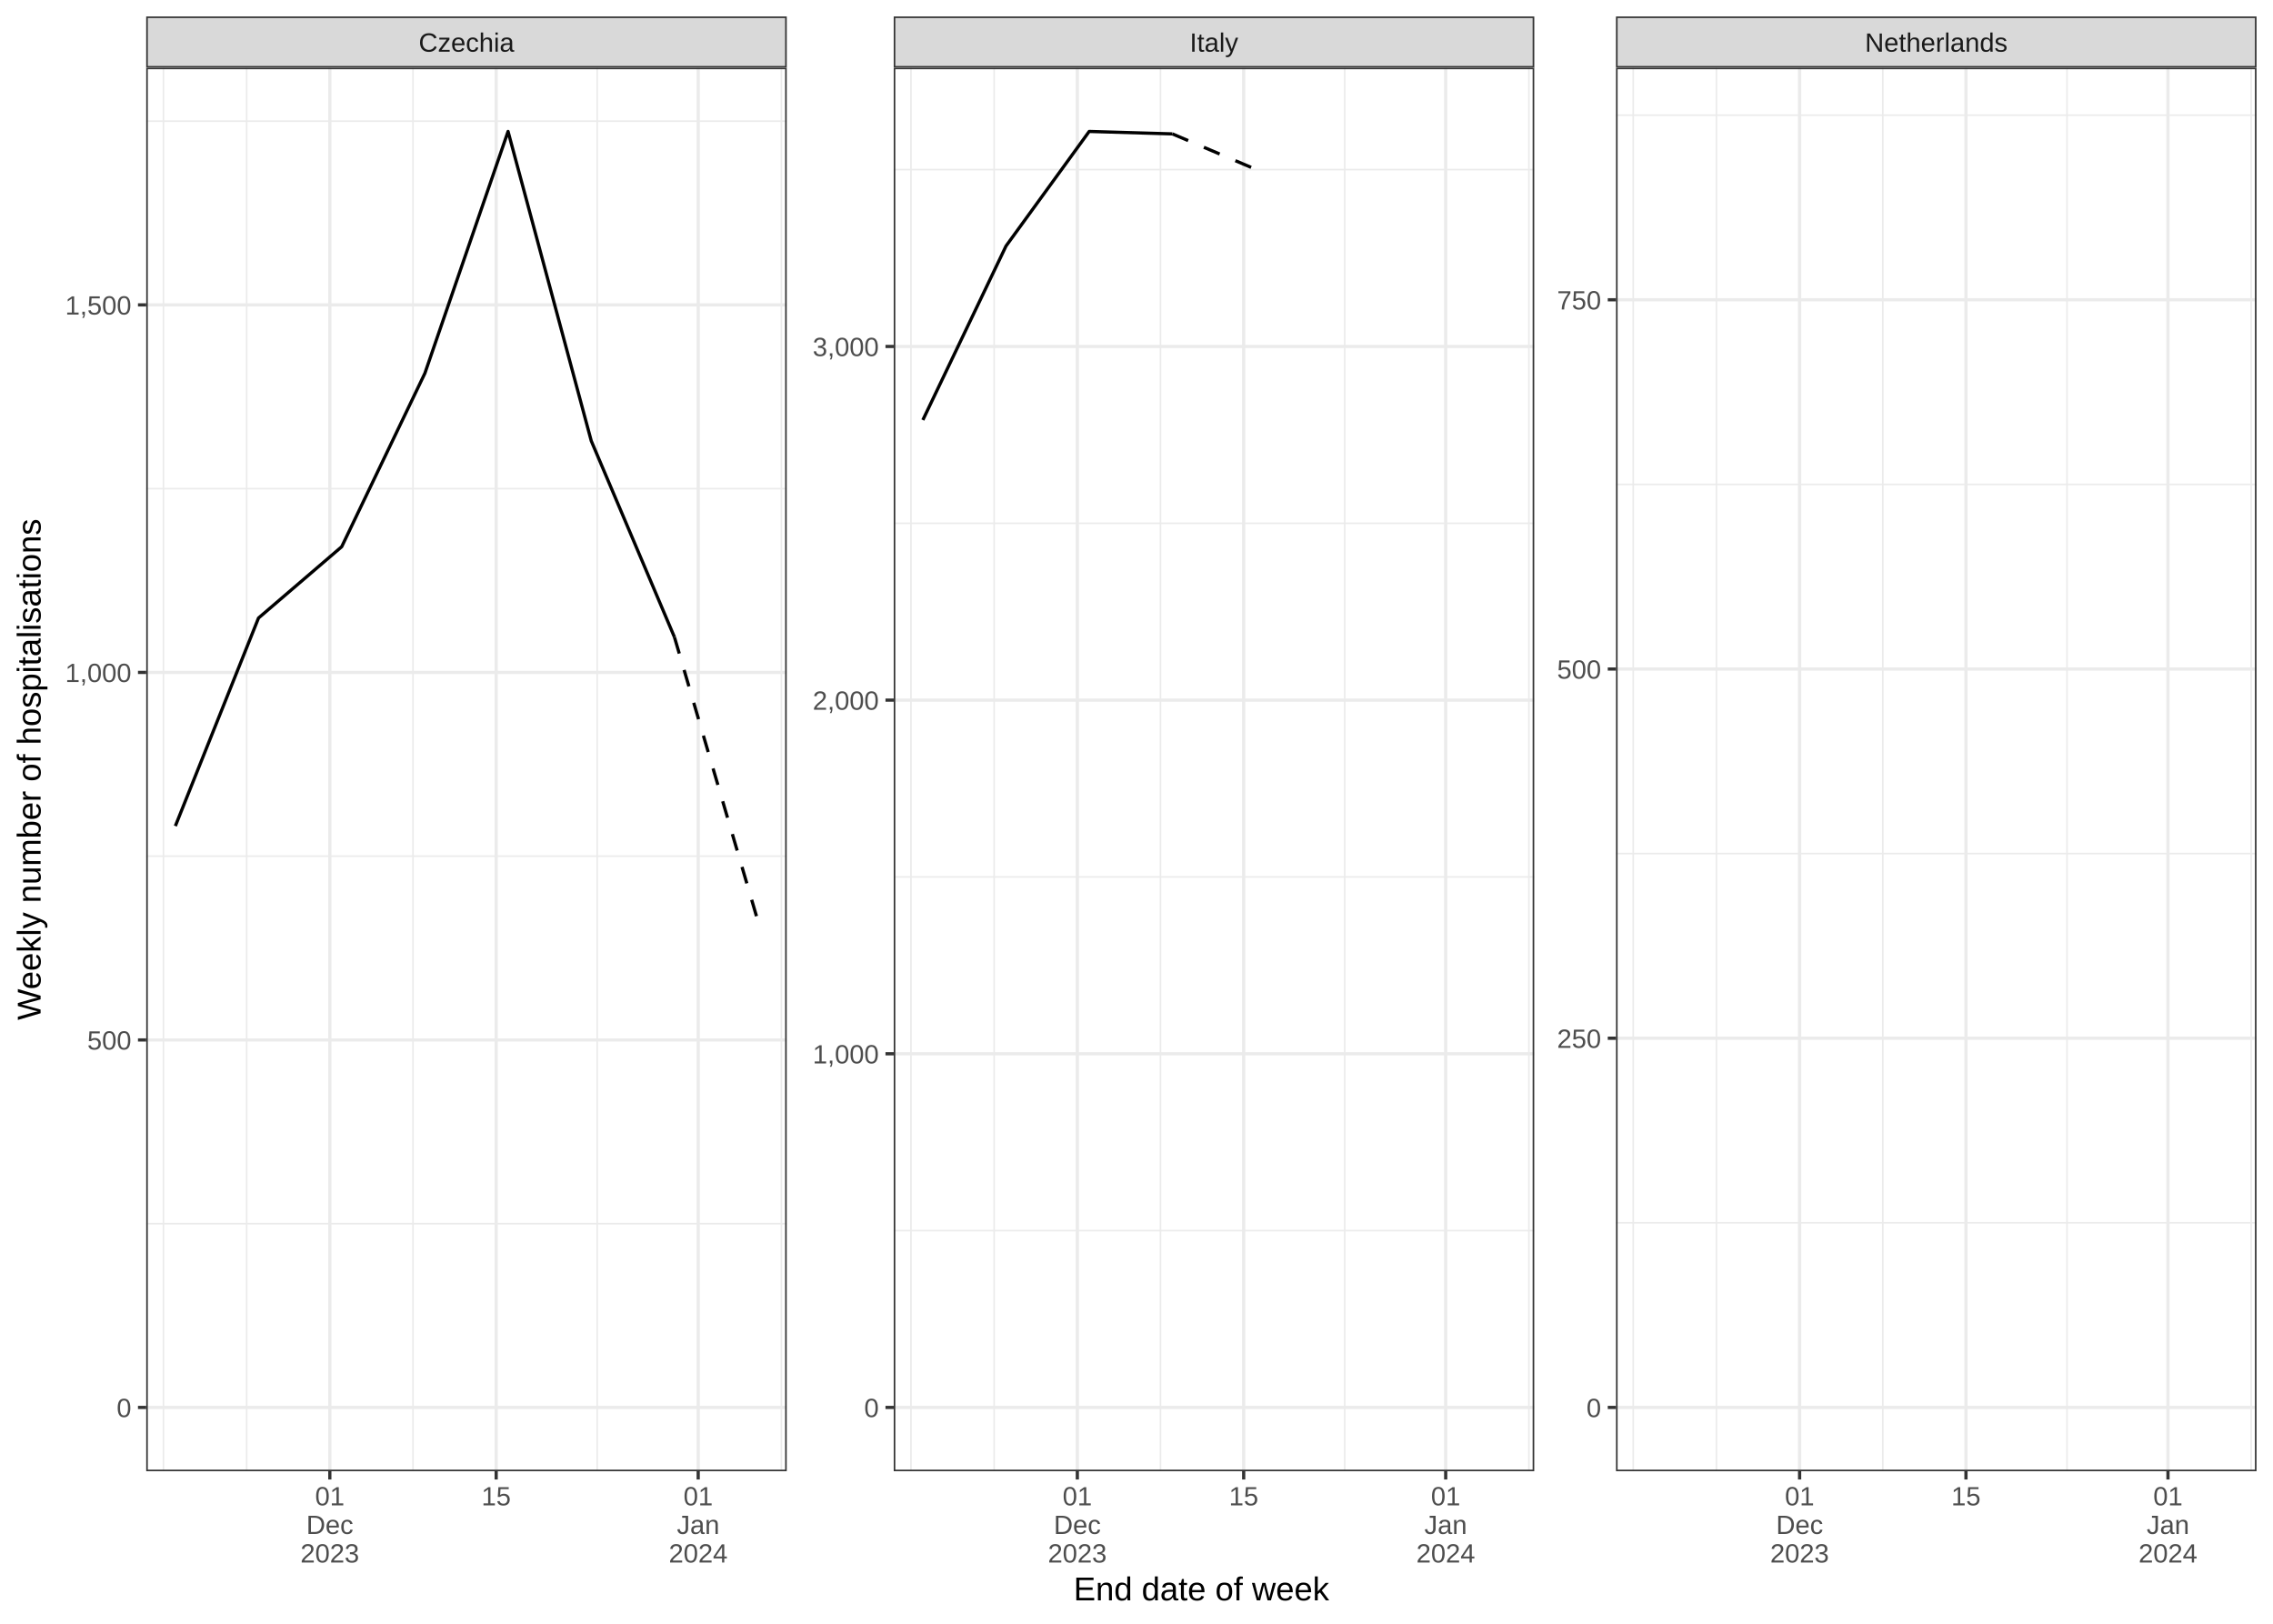
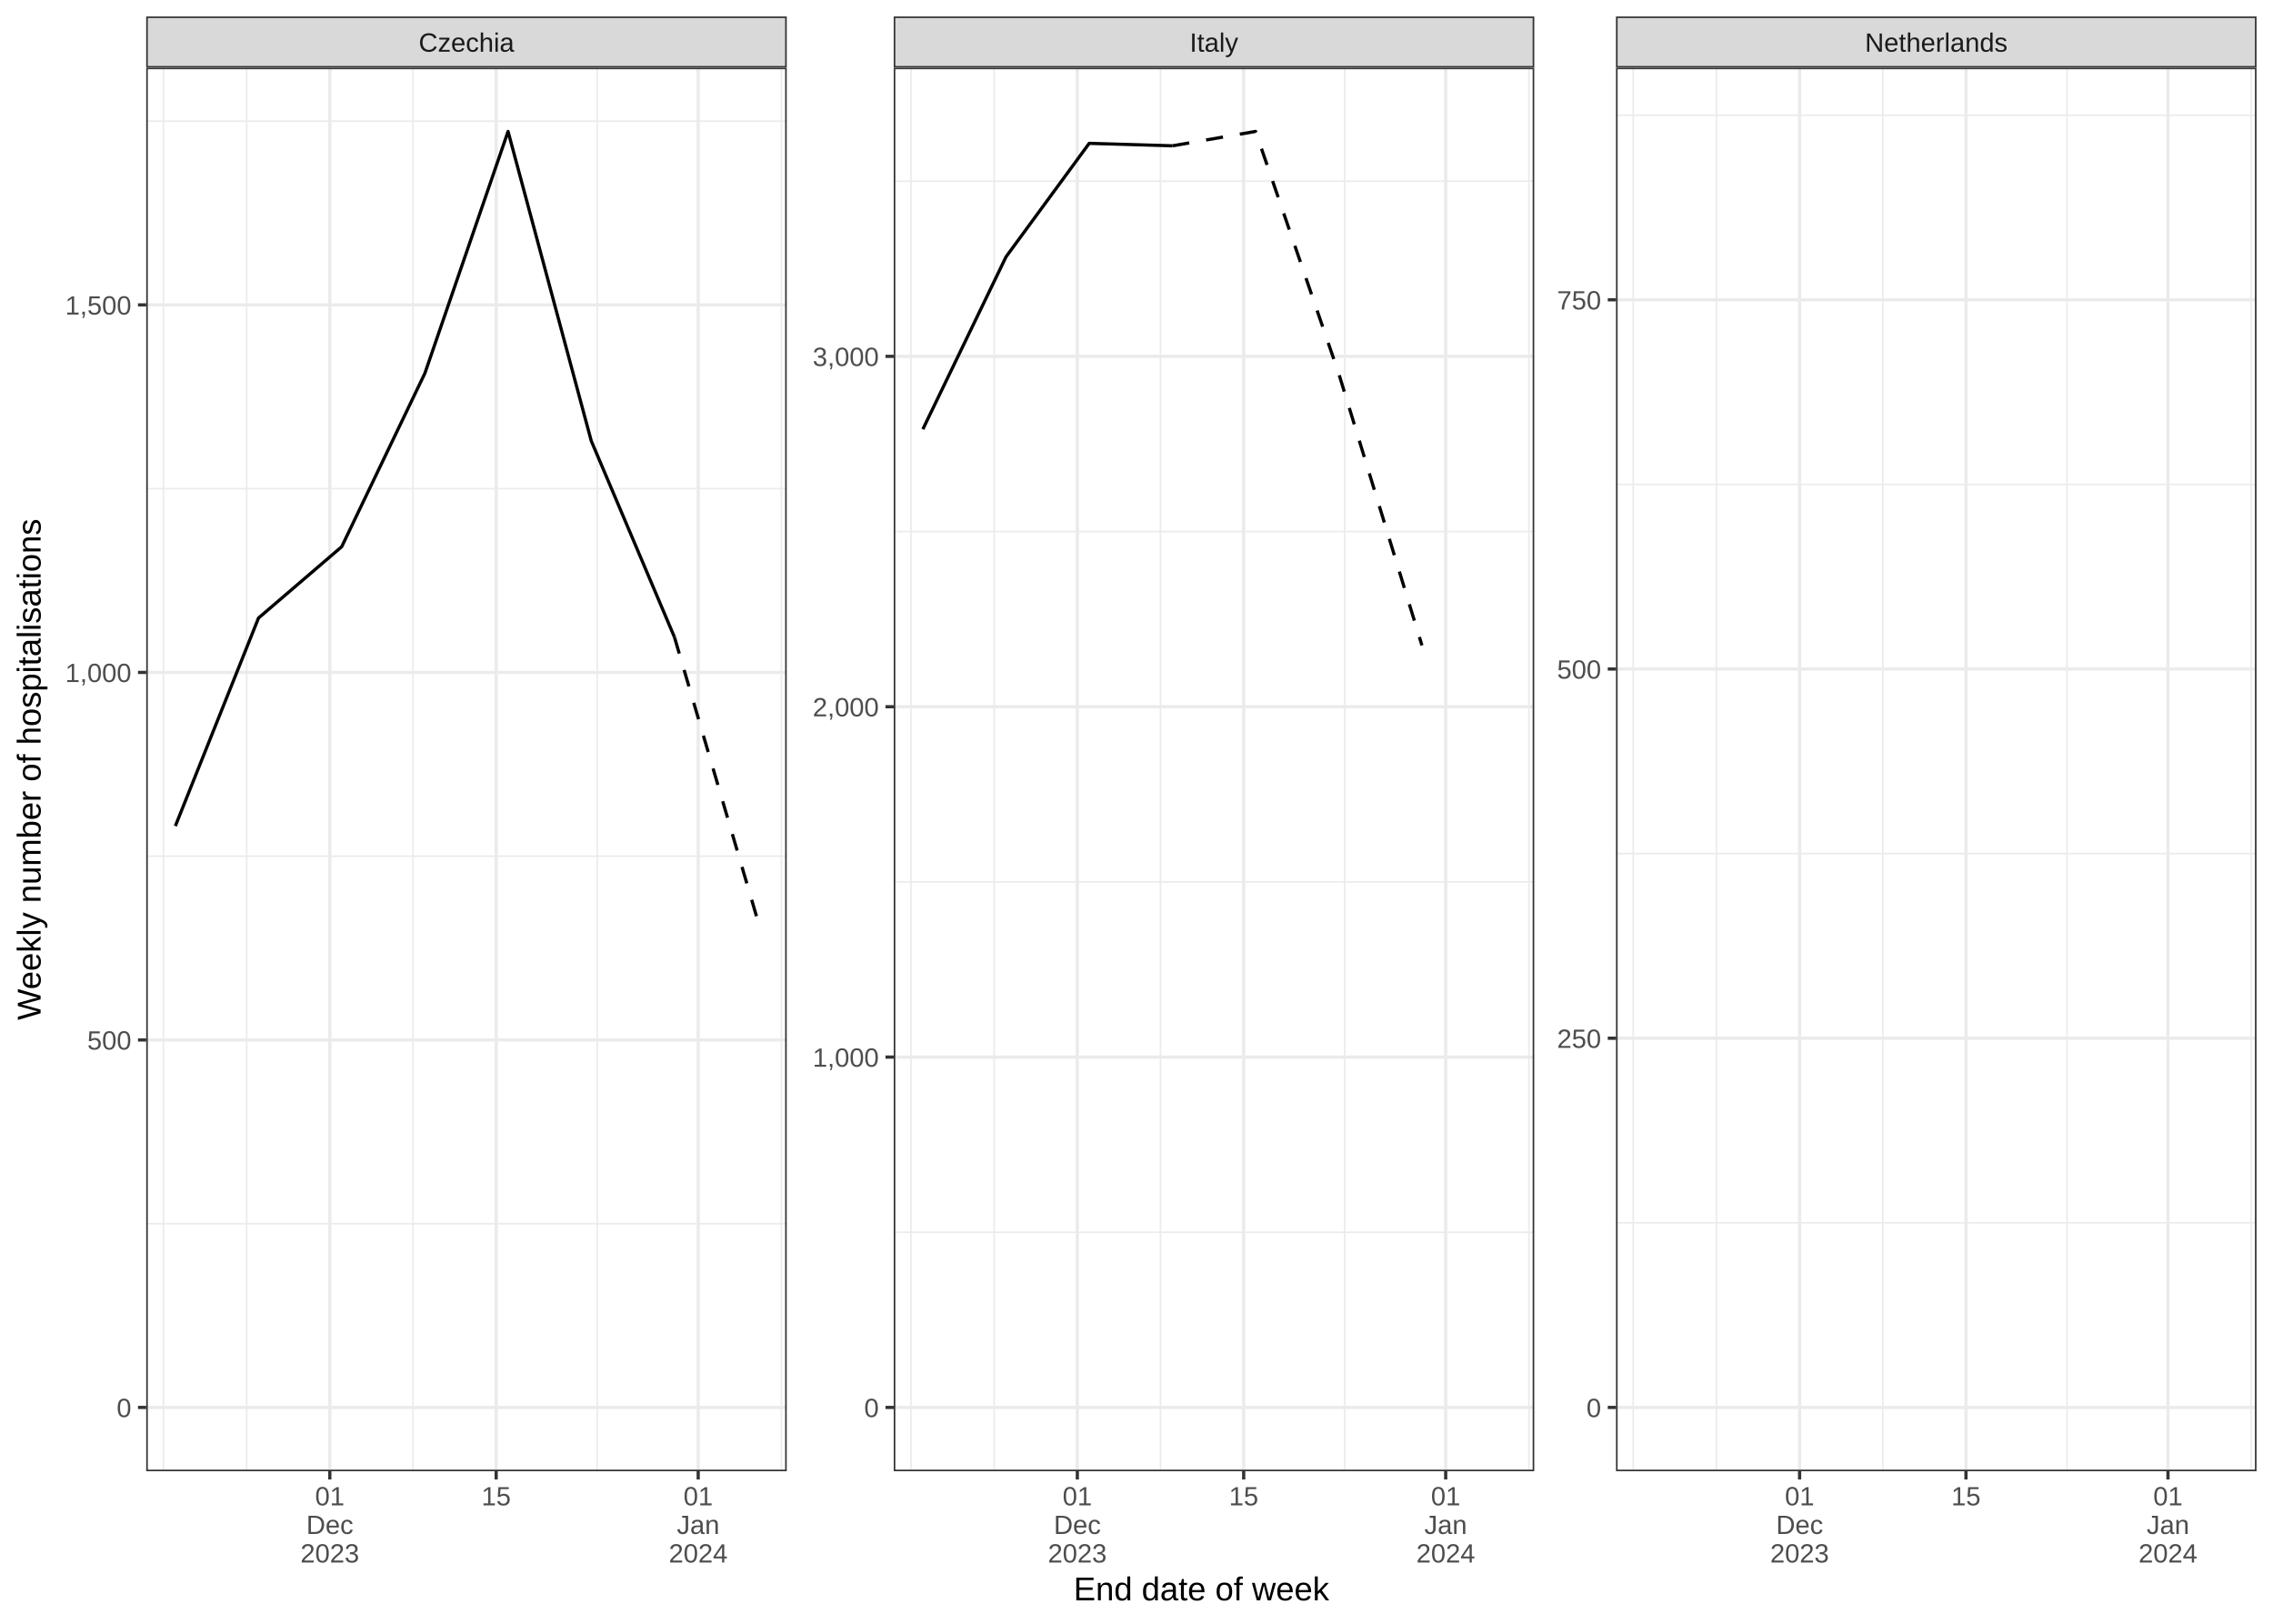
<svg xmlns="http://www.w3.org/2000/svg" class="svglite" width="756.00pt" height="540.00pt" viewBox="0 0 756.00 540.00">
  <defs>
    <style type="text/css">
    .svglite line, .svglite polyline, .svglite polygon, .svglite path, .svglite rect, .svglite circle {
      fill: none;
      stroke: #000000;
      stroke-linecap: round;
      stroke-linejoin: round;
      stroke-miterlimit: 10.00;
    }
    .svglite text {
      white-space: pre;
    }
  </style>
  </defs>
  <rect width="100%" height="100%" style="stroke: none; fill: #FFFFFF;" />
  <defs>
    <clipPath id="cpMC4wMHw3NTYuMDB8MC4wMHw1NDAuMDA=">
      <rect x="0.00" y="0.00" width="756.00" height="540.00" />
    </clipPath>
  </defs>
  <g clip-path="url(#cpMC4wMHw3NTYuMDB8MC4wMHw1NDAuMDA=)">
    <rect x="0.00" y="0.00" width="756.00" height="540.00" style="stroke-width: 1.07; stroke: #FFFFFF; fill: #FFFFFF;" />
  </g>
  <defs>
    <clipPath id="cpNDguNjN8MjYxLjY3fDIyLjQ5fDQ4OS4yOQ==">
      <rect x="48.63" y="22.49" width="213.04" height="466.80" />
    </clipPath>
  </defs>
  <g clip-path="url(#cpNDguNjN8MjYxLjY3fDIyLjQ5fDQ4OS4yOQ==)">
    <rect x="48.63" y="22.49" width="213.04" height="466.80" style="stroke-width: 1.07; stroke: none; fill: #FFFFFF;" />
    <polyline points="48.63,406.96 261.67,406.96 " style="stroke-width: 0.53; stroke: #EBEBEB; stroke-linecap: butt;" />
    <polyline points="48.63,284.73 261.67,284.73 " style="stroke-width: 0.53; stroke: #EBEBEB; stroke-linecap: butt;" />
    <polyline points="48.63,162.51 261.67,162.51 " style="stroke-width: 0.53; stroke: #EBEBEB; stroke-linecap: butt;" />
    <polyline points="48.63,40.29 261.67,40.29 " style="stroke-width: 0.53; stroke: #EBEBEB; stroke-linecap: butt;" />
    <polyline points="54.36,489.29 54.36,22.49 " style="stroke-width: 0.53; stroke: #EBEBEB; stroke-linecap: butt;" />
    <polyline points="82.03,489.29 82.03,22.49 " style="stroke-width: 0.53; stroke: #EBEBEB; stroke-linecap: butt;" />
    <polyline points="137.36,489.29 137.36,22.49 " style="stroke-width: 0.53; stroke: #EBEBEB; stroke-linecap: butt;" />
    <polyline points="198.63,489.29 198.63,22.49 " style="stroke-width: 0.53; stroke: #EBEBEB; stroke-linecap: butt;" />
    <polyline points="259.89,489.29 259.89,22.49 " style="stroke-width: 0.53; stroke: #EBEBEB; stroke-linecap: butt;" />
    <polyline points="48.63,468.07 261.67,468.07 " style="stroke-width: 1.07; stroke: #EBEBEB; stroke-linecap: butt;" />
    <polyline points="48.63,345.85 261.67,345.85 " style="stroke-width: 1.07; stroke: #EBEBEB; stroke-linecap: butt;" />
    <polyline points="48.63,223.62 261.67,223.62 " style="stroke-width: 1.07; stroke: #EBEBEB; stroke-linecap: butt;" />
    <polyline points="48.63,101.40 261.67,101.40 " style="stroke-width: 1.07; stroke: #EBEBEB; stroke-linecap: butt;" />
    <polyline points="109.70,489.29 109.70,22.49 " style="stroke-width: 1.07; stroke: #EBEBEB; stroke-linecap: butt;" />
    <polyline points="165.03,489.29 165.03,22.49 " style="stroke-width: 1.07; stroke: #EBEBEB; stroke-linecap: butt;" />
    <polyline points="232.22,489.29 232.22,22.49 " style="stroke-width: 1.07; stroke: #EBEBEB; stroke-linecap: butt;" />
    <polyline points="58.32,274.71 85.98,205.53 113.65,181.82 141.32,124.13 168.98,43.71 196.65,146.62 224.32,211.89 " style="stroke-width: 1.07; stroke-linecap: butt;" />
    <polyline points="224.32,211.89 251.99,306.00 " style="stroke-width: 1.07; stroke-dasharray: 5.69,5.69; stroke-linecap: butt;" />
    <rect x="48.63" y="22.49" width="213.04" height="466.80" style="stroke-width: 1.07; stroke: #333333;" />
  </g>
  <g clip-path="url(#cpMC4wMHw3NTYuMDB8MC4wMHw1NDAuMDA=)">
</g>
  <defs>
    <clipPath id="cpMjk3LjI1fDUxMC4yOXwyMi40OXw0ODkuMjk=">
      <rect x="297.25" y="22.49" width="213.04" height="466.80" />
    </clipPath>
  </defs>
  <g clip-path="url(#cpMjk3LjI1fDUxMC4yOXwyMi40OXw0ODkuMjk=)">
    <rect x="297.25" y="22.49" width="213.04" height="466.80" style="stroke-width: 1.07; stroke: none; fill: #FFFFFF;" />
-     <polyline points="297.25,409.26 510.29,409.26 " style="stroke-width: 0.53; stroke: #EBEBEB; stroke-linecap: butt;" />
-     <polyline points="297.25,291.64 510.29,291.64 " style="stroke-width: 0.53; stroke: #EBEBEB; stroke-linecap: butt;" />
-     <polyline points="297.25,174.03 510.29,174.03 " style="stroke-width: 0.53; stroke: #EBEBEB; stroke-linecap: butt;" />
-     <polyline points="297.25,56.41 510.29,56.41 " style="stroke-width: 0.53; stroke: #EBEBEB; stroke-linecap: butt;" />
+     <polyline points="297.25,409.81 510.29,409.81 " style="stroke-width: 0.53; stroke: #EBEBEB; stroke-linecap: butt;" />
+     <polyline points="297.25,293.29 510.29,293.29 " style="stroke-width: 0.53; stroke: #EBEBEB; stroke-linecap: butt;" />
+     <polyline points="297.25,176.77 510.29,176.77 " style="stroke-width: 0.53; stroke: #EBEBEB; stroke-linecap: butt;" />
+     <polyline points="297.25,60.25 510.29,60.25 " style="stroke-width: 0.53; stroke: #EBEBEB; stroke-linecap: butt;" />
    <polyline points="302.98,489.29 302.98,22.49 " style="stroke-width: 0.53; stroke: #EBEBEB; stroke-linecap: butt;" />
    <polyline points="330.65,489.29 330.65,22.49 " style="stroke-width: 0.53; stroke: #EBEBEB; stroke-linecap: butt;" />
    <polyline points="385.98,489.29 385.98,22.49 " style="stroke-width: 0.53; stroke: #EBEBEB; stroke-linecap: butt;" />
    <polyline points="447.25,489.29 447.25,22.49 " style="stroke-width: 0.53; stroke: #EBEBEB; stroke-linecap: butt;" />
    <polyline points="508.51,489.29 508.51,22.49 " style="stroke-width: 0.53; stroke: #EBEBEB; stroke-linecap: butt;" />
    <polyline points="297.25,468.07 510.29,468.07 " style="stroke-width: 1.07; stroke: #EBEBEB; stroke-linecap: butt;" />
-     <polyline points="297.25,350.45 510.29,350.45 " style="stroke-width: 1.07; stroke: #EBEBEB; stroke-linecap: butt;" />
-     <polyline points="297.25,232.84 510.29,232.84 " style="stroke-width: 1.07; stroke: #EBEBEB; stroke-linecap: butt;" />
-     <polyline points="297.25,115.22 510.29,115.22 " style="stroke-width: 1.07; stroke: #EBEBEB; stroke-linecap: butt;" />
+     <polyline points="297.25,351.55 510.29,351.55 " style="stroke-width: 1.07; stroke: #EBEBEB; stroke-linecap: butt;" />
+     <polyline points="297.25,235.03 510.29,235.03 " style="stroke-width: 1.07; stroke: #EBEBEB; stroke-linecap: butt;" />
+     <polyline points="297.25,118.51 510.29,118.51 " style="stroke-width: 1.07; stroke: #EBEBEB; stroke-linecap: butt;" />
    <polyline points="358.32,489.29 358.32,22.49 " style="stroke-width: 1.07; stroke: #EBEBEB; stroke-linecap: butt;" />
    <polyline points="413.65,489.29 413.65,22.49 " style="stroke-width: 1.07; stroke: #EBEBEB; stroke-linecap: butt;" />
    <polyline points="480.84,489.29 480.84,22.49 " style="stroke-width: 1.07; stroke: #EBEBEB; stroke-linecap: butt;" />
-     <polyline points="306.94,139.68 334.60,81.82 362.27,43.71 389.94,44.53 " style="stroke-width: 1.07; stroke-linecap: butt;" />
-     <polyline points="389.94,44.53 417.60,56.29 " style="stroke-width: 1.07; stroke-dasharray: 5.69,5.69; stroke-linecap: butt;" />
+     <polyline points="306.94,142.75 334.60,85.42 362.27,47.67 389.94,48.49 " style="stroke-width: 1.07; stroke-linecap: butt;" />
+     <polyline points="389.94,48.49 417.60,43.71 445.27,124.22 472.94,214.64 " style="stroke-width: 1.07; stroke-dasharray: 5.69,5.69; stroke-linecap: butt;" />
    <rect x="297.25" y="22.49" width="213.04" height="466.80" style="stroke-width: 1.07; stroke: #333333;" />
  </g>
  <g clip-path="url(#cpMC4wMHw3NTYuMDB8MC4wMHw1NDAuMDA=)">
</g>
  <defs>
    <clipPath id="cpNTM3LjQ4fDc1MC41MnwyMi40OXw0ODkuMjk=">
      <rect x="537.48" y="22.49" width="213.04" height="466.80" />
    </clipPath>
  </defs>
  <g clip-path="url(#cpNTM3LjQ4fDc1MC41MnwyMi40OXw0ODkuMjk=)">
    <rect x="537.48" y="22.49" width="213.04" height="466.80" style="stroke-width: 1.07; stroke: none; fill: #FFFFFF;" />
    <polyline points="537.48,406.67 750.52,406.67 " style="stroke-width: 0.53; stroke: #EBEBEB; stroke-linecap: butt;" />
    <polyline points="537.48,283.88 750.52,283.88 " style="stroke-width: 0.53; stroke: #EBEBEB; stroke-linecap: butt;" />
    <polyline points="537.48,161.10 750.52,161.10 " style="stroke-width: 0.53; stroke: #EBEBEB; stroke-linecap: butt;" />
    <polyline points="537.48,38.31 750.52,38.31 " style="stroke-width: 0.53; stroke: #EBEBEB; stroke-linecap: butt;" />
    <polyline points="543.21,489.29 543.21,22.49 " style="stroke-width: 0.53; stroke: #EBEBEB; stroke-linecap: butt;" />
    <polyline points="570.88,489.29 570.88,22.49 " style="stroke-width: 0.53; stroke: #EBEBEB; stroke-linecap: butt;" />
    <polyline points="626.22,489.29 626.22,22.49 " style="stroke-width: 0.53; stroke: #EBEBEB; stroke-linecap: butt;" />
    <polyline points="687.48,489.29 687.48,22.49 " style="stroke-width: 0.53; stroke: #EBEBEB; stroke-linecap: butt;" />
    <polyline points="748.74,489.29 748.74,22.49 " style="stroke-width: 0.53; stroke: #EBEBEB; stroke-linecap: butt;" />
    <polyline points="537.48,468.07 750.52,468.07 " style="stroke-width: 1.07; stroke: #EBEBEB; stroke-linecap: butt;" />
    <polyline points="537.48,345.28 750.52,345.28 " style="stroke-width: 1.07; stroke: #EBEBEB; stroke-linecap: butt;" />
    <polyline points="537.48,222.49 750.52,222.49 " style="stroke-width: 1.07; stroke: #EBEBEB; stroke-linecap: butt;" />
    <polyline points="537.48,99.70 750.52,99.70 " style="stroke-width: 1.07; stroke: #EBEBEB; stroke-linecap: butt;" />
    <polyline points="598.55,489.29 598.55,22.49 " style="stroke-width: 1.07; stroke: #EBEBEB; stroke-linecap: butt;" />
    <polyline points="653.88,489.29 653.88,22.49 " style="stroke-width: 1.07; stroke: #EBEBEB; stroke-linecap: butt;" />
    <polyline points="721.07,489.29 721.07,22.49 " style="stroke-width: 1.07; stroke: #EBEBEB; stroke-linecap: butt;" />
    <rect x="537.48" y="22.49" width="213.04" height="466.80" style="stroke-width: 1.07; stroke: #333333;" />
  </g>
  <g clip-path="url(#cpMC4wMHw3NTYuMDB8MC4wMHw1NDAuMDA=)">
</g>
  <defs>
    <clipPath id="cpNDguNjN8MjYxLjY3fDUuNDh8MjIuNDk=">
      <rect x="48.63" y="5.48" width="213.04" height="17.01" />
    </clipPath>
  </defs>
  <g clip-path="url(#cpNDguNjN8MjYxLjY3fDUuNDh8MjIuNDk=)">
    <rect x="48.63" y="5.48" width="213.04" height="17.01" style="stroke-width: 1.07; stroke: #333333; fill: #D9D9D9;" />
    <text x="155.15" y="17.19" text-anchor="middle" style="font-size: 8.80px;fill: #1A1A1A; font-family: &quot;Liberation Sans&quot;;" textLength="34.42px" lengthAdjust="spacingAndGlyphs">Czechia</text>
  </g>
  <g clip-path="url(#cpMC4wMHw3NTYuMDB8MC4wMHw1NDAuMDA=)">
</g>
  <defs>
    <clipPath id="cpMjk3LjI1fDUxMC4yOXw1LjQ4fDIyLjQ5">
      <rect x="297.25" y="5.48" width="213.04" height="17.01" />
    </clipPath>
  </defs>
  <g clip-path="url(#cpMjk3LjI1fDUxMC4yOXw1LjQ4fDIyLjQ5)">
    <rect x="297.25" y="5.48" width="213.04" height="17.01" style="stroke-width: 1.07; stroke: #333333; fill: #D9D9D9;" />
    <text x="403.77" y="17.19" text-anchor="middle" style="font-size: 8.80px;fill: #1A1A1A; font-family: &quot;Liberation Sans&quot;;" textLength="19.09px" lengthAdjust="spacingAndGlyphs">Italy</text>
  </g>
  <g clip-path="url(#cpMC4wMHw3NTYuMDB8MC4wMHw1NDAuMDA=)">
</g>
  <defs>
    <clipPath id="cpNTM3LjQ4fDc1MC41Mnw1LjQ4fDIyLjQ5">
      <rect x="537.48" y="5.48" width="213.04" height="17.01" />
    </clipPath>
  </defs>
  <g clip-path="url(#cpNTM3LjQ4fDc1MC41Mnw1LjQ4fDIyLjQ5)">
    <rect x="537.48" y="5.48" width="213.04" height="17.01" style="stroke-width: 1.07; stroke: #333333; fill: #D9D9D9;" />
    <text x="644.00" y="17.19" text-anchor="middle" style="font-size: 8.80px;fill: #1A1A1A; font-family: &quot;Liberation Sans&quot;;" textLength="53.63px" lengthAdjust="spacingAndGlyphs">Netherlands</text>
  </g>
  <g clip-path="url(#cpMC4wMHw3NTYuMDB8MC4wMHw1NDAuMDA=)">
    <polyline points="109.70,492.03 109.70,489.29 " style="stroke-width: 1.07; stroke: #333333; stroke-linecap: butt;" />
    <polyline points="165.03,492.03 165.03,489.29 " style="stroke-width: 1.07; stroke: #333333; stroke-linecap: butt;" />
    <polyline points="232.22,492.03 232.22,489.29 " style="stroke-width: 1.07; stroke: #333333; stroke-linecap: butt;" />
    <text x="109.70" y="500.63" text-anchor="middle" style="font-size: 8.80px;fill: #4D4D4D; font-family: &quot;Liberation Sans&quot;;" textLength="11.19px" lengthAdjust="spacingAndGlyphs">01</text>
    <text x="109.70" y="510.14" text-anchor="middle" style="font-size: 8.80px;fill: #4D4D4D; font-family: &quot;Liberation Sans&quot;;" textLength="17.03px" lengthAdjust="spacingAndGlyphs">Dec</text>
    <text x="109.70" y="519.64" text-anchor="middle" style="font-size: 8.80px;fill: #4D4D4D; font-family: &quot;Liberation Sans&quot;;" textLength="22.38px" lengthAdjust="spacingAndGlyphs">2023</text>
    <text x="165.03" y="500.63" text-anchor="middle" style="font-size: 8.80px;fill: #4D4D4D; font-family: &quot;Liberation Sans&quot;;" textLength="11.19px" lengthAdjust="spacingAndGlyphs">15</text>
    <text x="232.22" y="500.63" text-anchor="middle" style="font-size: 8.80px;fill: #4D4D4D; font-family: &quot;Liberation Sans&quot;;" textLength="11.19px" lengthAdjust="spacingAndGlyphs">01</text>
    <text x="232.22" y="510.14" text-anchor="middle" style="font-size: 8.80px;fill: #4D4D4D; font-family: &quot;Liberation Sans&quot;;" textLength="13.56px" lengthAdjust="spacingAndGlyphs">Jan</text>
    <text x="232.22" y="519.64" text-anchor="middle" style="font-size: 8.80px;fill: #4D4D4D; font-family: &quot;Liberation Sans&quot;;" textLength="22.38px" lengthAdjust="spacingAndGlyphs">2024</text>
    <polyline points="358.32,492.03 358.32,489.29 " style="stroke-width: 1.07; stroke: #333333; stroke-linecap: butt;" />
    <polyline points="413.65,492.03 413.65,489.29 " style="stroke-width: 1.07; stroke: #333333; stroke-linecap: butt;" />
    <polyline points="480.84,492.03 480.84,489.29 " style="stroke-width: 1.07; stroke: #333333; stroke-linecap: butt;" />
    <text x="358.32" y="500.63" text-anchor="middle" style="font-size: 8.80px;fill: #4D4D4D; font-family: &quot;Liberation Sans&quot;;" textLength="11.19px" lengthAdjust="spacingAndGlyphs">01</text>
    <text x="358.32" y="510.14" text-anchor="middle" style="font-size: 8.80px;fill: #4D4D4D; font-family: &quot;Liberation Sans&quot;;" textLength="17.03px" lengthAdjust="spacingAndGlyphs">Dec</text>
    <text x="358.32" y="519.64" text-anchor="middle" style="font-size: 8.80px;fill: #4D4D4D; font-family: &quot;Liberation Sans&quot;;" textLength="22.38px" lengthAdjust="spacingAndGlyphs">2023</text>
    <text x="413.65" y="500.63" text-anchor="middle" style="font-size: 8.80px;fill: #4D4D4D; font-family: &quot;Liberation Sans&quot;;" textLength="11.19px" lengthAdjust="spacingAndGlyphs">15</text>
    <text x="480.84" y="500.63" text-anchor="middle" style="font-size: 8.80px;fill: #4D4D4D; font-family: &quot;Liberation Sans&quot;;" textLength="11.19px" lengthAdjust="spacingAndGlyphs">01</text>
    <text x="480.84" y="510.14" text-anchor="middle" style="font-size: 8.80px;fill: #4D4D4D; font-family: &quot;Liberation Sans&quot;;" textLength="13.56px" lengthAdjust="spacingAndGlyphs">Jan</text>
    <text x="480.84" y="519.64" text-anchor="middle" style="font-size: 8.80px;fill: #4D4D4D; font-family: &quot;Liberation Sans&quot;;" textLength="22.38px" lengthAdjust="spacingAndGlyphs">2024</text>
    <polyline points="598.55,492.03 598.55,489.29 " style="stroke-width: 1.07; stroke: #333333; stroke-linecap: butt;" />
    <polyline points="653.88,492.03 653.88,489.29 " style="stroke-width: 1.07; stroke: #333333; stroke-linecap: butt;" />
    <polyline points="721.07,492.03 721.07,489.29 " style="stroke-width: 1.07; stroke: #333333; stroke-linecap: butt;" />
    <text x="598.55" y="500.63" text-anchor="middle" style="font-size: 8.80px;fill: #4D4D4D; font-family: &quot;Liberation Sans&quot;;" textLength="11.19px" lengthAdjust="spacingAndGlyphs">01</text>
    <text x="598.55" y="510.14" text-anchor="middle" style="font-size: 8.80px;fill: #4D4D4D; font-family: &quot;Liberation Sans&quot;;" textLength="17.03px" lengthAdjust="spacingAndGlyphs">Dec</text>
    <text x="598.55" y="519.64" text-anchor="middle" style="font-size: 8.80px;fill: #4D4D4D; font-family: &quot;Liberation Sans&quot;;" textLength="22.38px" lengthAdjust="spacingAndGlyphs">2023</text>
    <text x="653.88" y="500.63" text-anchor="middle" style="font-size: 8.80px;fill: #4D4D4D; font-family: &quot;Liberation Sans&quot;;" textLength="11.19px" lengthAdjust="spacingAndGlyphs">15</text>
    <text x="721.07" y="500.63" text-anchor="middle" style="font-size: 8.80px;fill: #4D4D4D; font-family: &quot;Liberation Sans&quot;;" textLength="11.19px" lengthAdjust="spacingAndGlyphs">01</text>
    <text x="721.07" y="510.14" text-anchor="middle" style="font-size: 8.80px;fill: #4D4D4D; font-family: &quot;Liberation Sans&quot;;" textLength="13.56px" lengthAdjust="spacingAndGlyphs">Jan</text>
    <text x="721.07" y="519.64" text-anchor="middle" style="font-size: 8.80px;fill: #4D4D4D; font-family: &quot;Liberation Sans&quot;;" textLength="22.38px" lengthAdjust="spacingAndGlyphs">2024</text>
    <text x="532.55" y="471.28" text-anchor="end" style="font-size: 8.80px;fill: #4D4D4D; font-family: &quot;Liberation Sans&quot;;" textLength="5.59px" lengthAdjust="spacingAndGlyphs">0</text>
    <text x="532.55" y="348.49" text-anchor="end" style="font-size: 8.80px;fill: #4D4D4D; font-family: &quot;Liberation Sans&quot;;" textLength="16.78px" lengthAdjust="spacingAndGlyphs">250</text>
    <text x="532.55" y="225.70" text-anchor="end" style="font-size: 8.80px;fill: #4D4D4D; font-family: &quot;Liberation Sans&quot;;" textLength="16.78px" lengthAdjust="spacingAndGlyphs">500</text>
    <text x="532.55" y="102.91" text-anchor="end" style="font-size: 8.80px;fill: #4D4D4D; font-family: &quot;Liberation Sans&quot;;" textLength="16.78px" lengthAdjust="spacingAndGlyphs">750</text>
    <polyline points="534.74,468.07 537.48,468.07 " style="stroke-width: 1.07; stroke: #333333; stroke-linecap: butt;" />
    <polyline points="534.74,345.28 537.48,345.28 " style="stroke-width: 1.07; stroke: #333333; stroke-linecap: butt;" />
    <polyline points="534.74,222.49 537.48,222.49 " style="stroke-width: 1.07; stroke: #333333; stroke-linecap: butt;" />
    <polyline points="534.74,99.70 537.48,99.70 " style="stroke-width: 1.07; stroke: #333333; stroke-linecap: butt;" />
    <text x="292.32" y="471.28" text-anchor="end" style="font-size: 8.80px;fill: #4D4D4D; font-family: &quot;Liberation Sans&quot;;" textLength="5.59px" lengthAdjust="spacingAndGlyphs">0</text>
-     <text x="292.32" y="353.66" text-anchor="end" style="font-size: 8.80px;fill: #4D4D4D; font-family: &quot;Liberation Sans&quot;;" textLength="25.17px" lengthAdjust="spacingAndGlyphs">1,000</text>
-     <text x="292.32" y="236.04" text-anchor="end" style="font-size: 8.80px;fill: #4D4D4D; font-family: &quot;Liberation Sans&quot;;" textLength="25.17px" lengthAdjust="spacingAndGlyphs">2,000</text>
-     <text x="292.32" y="118.43" text-anchor="end" style="font-size: 8.80px;fill: #4D4D4D; font-family: &quot;Liberation Sans&quot;;" textLength="25.17px" lengthAdjust="spacingAndGlyphs">3,000</text>
+     <text x="292.32" y="354.76" text-anchor="end" style="font-size: 8.80px;fill: #4D4D4D; font-family: &quot;Liberation Sans&quot;;" textLength="25.17px" lengthAdjust="spacingAndGlyphs">1,000</text>
+     <text x="292.32" y="238.24" text-anchor="end" style="font-size: 8.80px;fill: #4D4D4D; font-family: &quot;Liberation Sans&quot;;" textLength="25.17px" lengthAdjust="spacingAndGlyphs">2,000</text>
+     <text x="292.32" y="121.72" text-anchor="end" style="font-size: 8.80px;fill: #4D4D4D; font-family: &quot;Liberation Sans&quot;;" textLength="25.17px" lengthAdjust="spacingAndGlyphs">3,000</text>
    <polyline points="294.51,468.07 297.25,468.07 " style="stroke-width: 1.07; stroke: #333333; stroke-linecap: butt;" />
-     <polyline points="294.51,350.45 297.25,350.45 " style="stroke-width: 1.07; stroke: #333333; stroke-linecap: butt;" />
-     <polyline points="294.51,232.84 297.25,232.84 " style="stroke-width: 1.07; stroke: #333333; stroke-linecap: butt;" />
-     <polyline points="294.51,115.22 297.25,115.22 " style="stroke-width: 1.07; stroke: #333333; stroke-linecap: butt;" />
+     <polyline points="294.51,351.55 297.25,351.55 " style="stroke-width: 1.07; stroke: #333333; stroke-linecap: butt;" />
+     <polyline points="294.51,235.03 297.25,235.03 " style="stroke-width: 1.07; stroke: #333333; stroke-linecap: butt;" />
+     <polyline points="294.51,118.51 297.25,118.51 " style="stroke-width: 1.07; stroke: #333333; stroke-linecap: butt;" />
    <text x="43.70" y="471.28" text-anchor="end" style="font-size: 8.80px;fill: #4D4D4D; font-family: &quot;Liberation Sans&quot;;" textLength="5.59px" lengthAdjust="spacingAndGlyphs">0</text>
    <text x="43.70" y="349.05" text-anchor="end" style="font-size: 8.80px;fill: #4D4D4D; font-family: &quot;Liberation Sans&quot;;" textLength="16.78px" lengthAdjust="spacingAndGlyphs">500</text>
    <text x="43.70" y="226.83" text-anchor="end" style="font-size: 8.80px;fill: #4D4D4D; font-family: &quot;Liberation Sans&quot;;" textLength="25.17px" lengthAdjust="spacingAndGlyphs">1,000</text>
    <text x="43.70" y="104.61" text-anchor="end" style="font-size: 8.80px;fill: #4D4D4D; font-family: &quot;Liberation Sans&quot;;" textLength="25.17px" lengthAdjust="spacingAndGlyphs">1,500</text>
    <polyline points="45.89,468.07 48.63,468.07 " style="stroke-width: 1.07; stroke: #333333; stroke-linecap: butt;" />
    <polyline points="45.89,345.85 48.63,345.85 " style="stroke-width: 1.07; stroke: #333333; stroke-linecap: butt;" />
    <polyline points="45.89,223.62 48.63,223.62 " style="stroke-width: 1.07; stroke: #333333; stroke-linecap: butt;" />
    <polyline points="45.89,101.40 48.63,101.40 " style="stroke-width: 1.07; stroke: #333333; stroke-linecap: butt;" />
    <text x="399.58" y="532.23" text-anchor="middle" style="font-size: 11.00px; font-family: &quot;Liberation Sans&quot;;" textLength="95.72px" lengthAdjust="spacingAndGlyphs">End date of week</text>
    <text transform="translate(13.50,255.89) rotate(-90)" text-anchor="middle" style="font-size: 11.00px; font-family: &quot;Liberation Sans&quot;;" textLength="189.66px" lengthAdjust="spacingAndGlyphs">Weekly number of hospitalisations</text>
  </g>
</svg>
